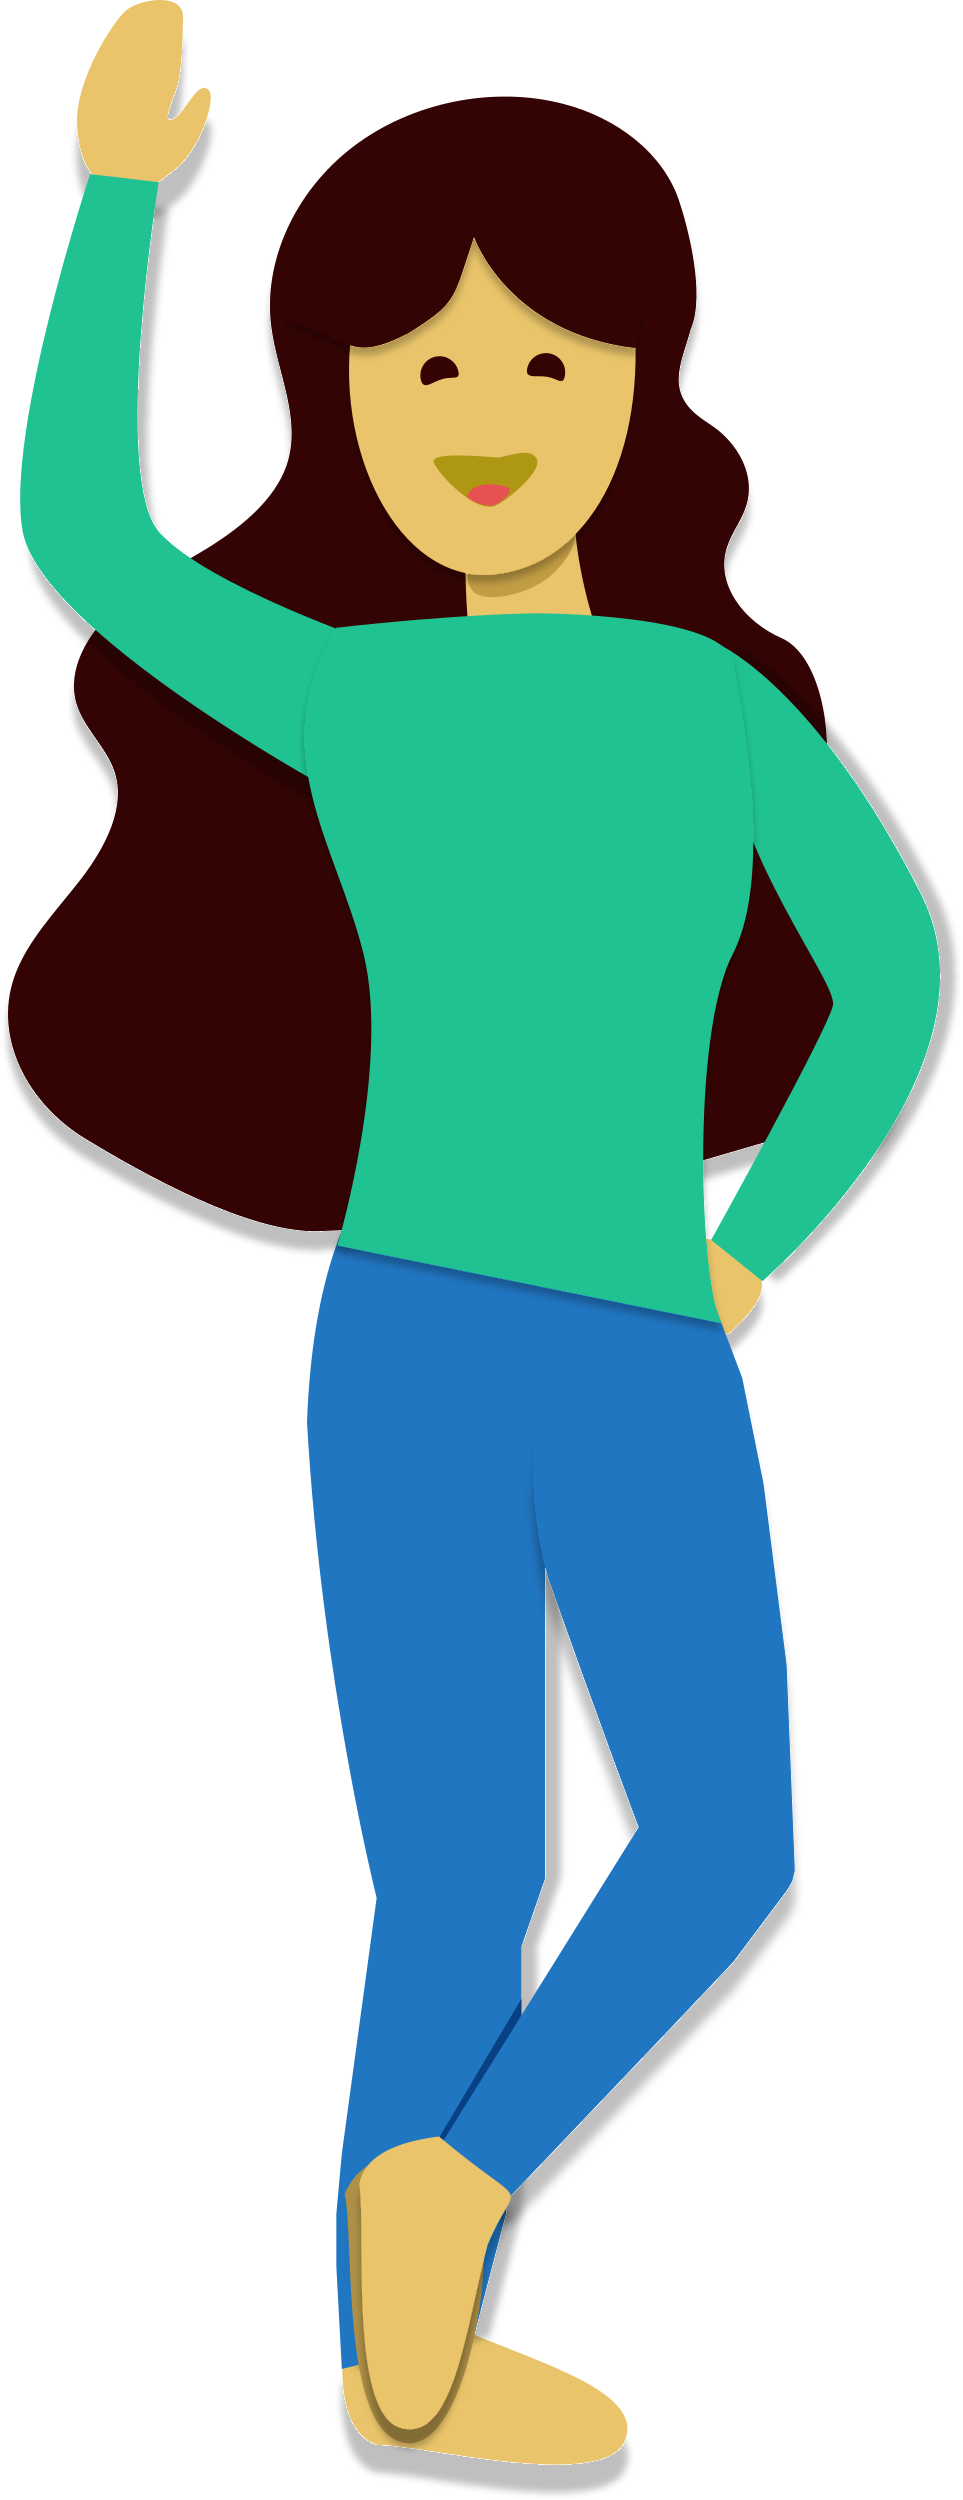
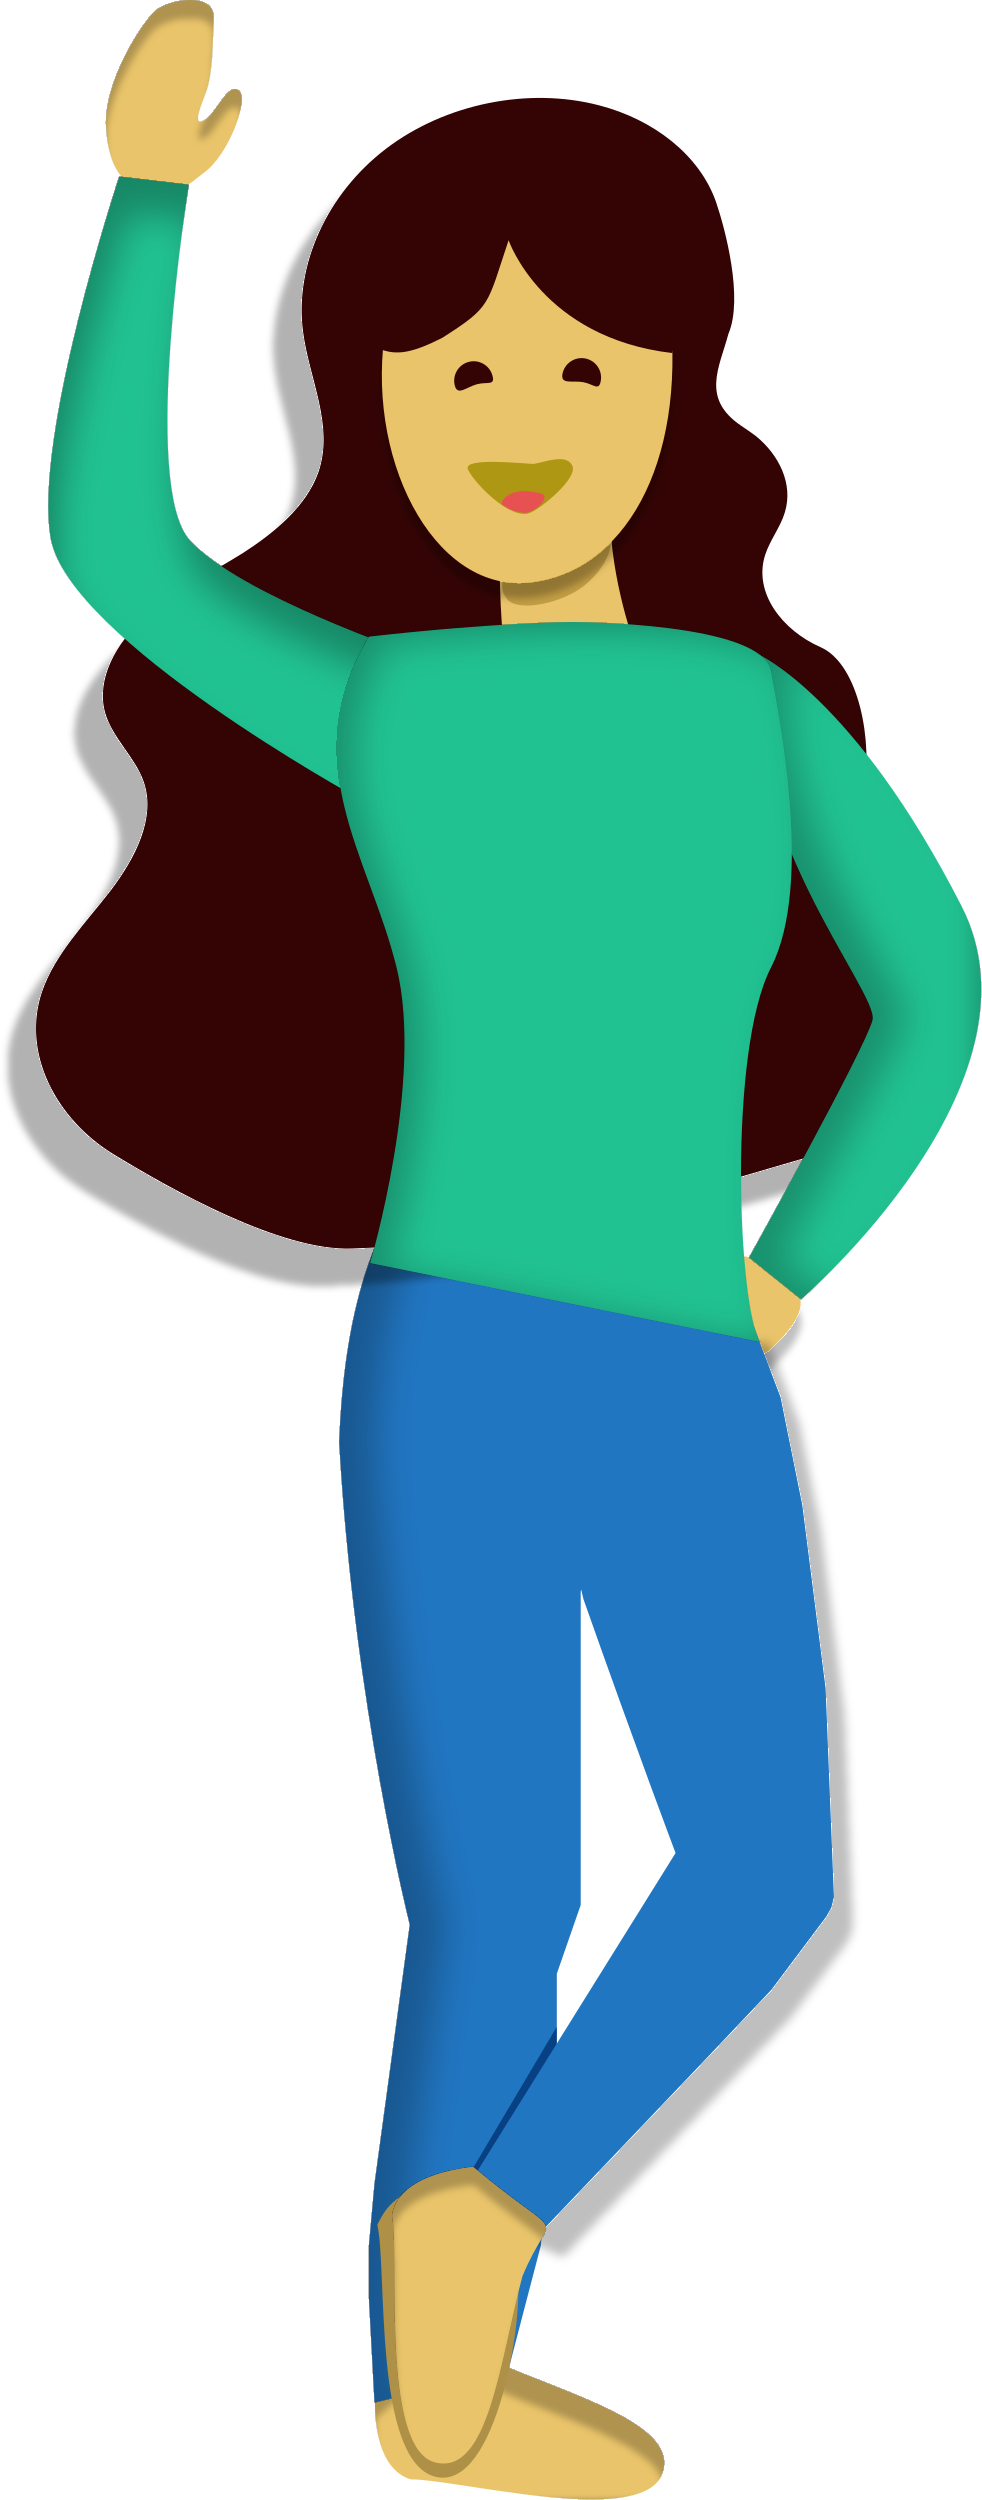
- <svg xmlns="http://www.w3.org/2000/svg" width="525" height="1364" viewBox="0 0 525 1364" fill="none">
-   <g filter="url(#filter0_d_0_1)">
-     <path d="M340.73 1332.02C328.52 1359.48 228.909 1333.49 206.061 1333.93C195.429 1330.73 185.708 1318.56 186.837 1286.86C237.996 1242.41 213.222 1247.85 249.28 1269.84C291.534 1288.63 352.94 1304.56 340.73 1332.02Z" fill="#E9C46A" />
+ <svg xmlns="http://www.w3.org/2000/svg" width="528" height="1345" viewBox="0 0 528 1345" fill="none">
+   <g filter="url(#filter0_i_0_1)">
+     <path d="M355.73 1332.02C343.52 1359.48 243.909 1333.49 221.061 1333.93C210.429 1330.73 200.708 1318.56 201.837 1286.86C252.996 1242.41 228.222 1247.85 264.28 1269.84C306.534 1288.63 367.94 1304.56 355.73 1332.02Z" fill="#E9C46A" />
  </g>
  <g filter="url(#filter1_d_0_1)">
-     <path d="M398.557 726.787C371.447 741.33 345.254 747.184 334.877 746.348C312.181 716.306 305.147 717.904 316.295 707.397C327.442 696.891 333.074 712.339 343.355 707.397C349.406 704.443 364.074 699.065 356.162 696.513C348.249 693.961 329.776 702.823 329.365 694.051C329.059 686.776 359.366 672.059 377.709 674.966C387.87 676.551 390.066 674.995 398.557 682.629C407.048 690.262 432.574 695.852 398.557 726.787Z" fill="#E9C46A" />
+     <path d="M413.557 726.787C386.447 741.33 360.254 747.184 349.877 746.348C327.181 716.306 320.147 717.904 331.295 707.397C342.442 696.891 348.074 712.339 358.355 707.397C364.406 704.443 379.074 699.065 371.162 696.513C363.249 693.961 344.776 702.823 344.365 694.051C344.059 686.776 374.366 672.059 392.709 674.966C402.87 676.551 405.066 674.995 413.557 682.629C422.048 690.262 447.574 695.852 413.557 726.787Z" fill="#E9C46A" />
  </g>
-   <g filter="url(#filter2_d_0_1)">
-     <path d="M371.012 571.5C237.233 574.346 173.126 626.097 167.5 776C175.534 917.289 205.5 1035.5 205.5 1035.5L186.5 1175L183.5 1208L183.5 1236.5L186.5 1292.5L258.5 1275L276 1208L284.562 1104.5L284.562 1061.86L297.422 1024.86L297.422 856L353.587 758.417L371.012 571.5Z" fill="#2176C2" />
+   <g filter="url(#filter2_i_0_1)">
+     <path d="M386.012 571.5C252.233 574.346 188.126 626.097 182.5 776C190.534 917.289 220.5 1035.5 220.5 1035.5L201.5 1175L198.5 1208L198.5 1236.5L201.5 1292.5L273.5 1275L291 1208L299.562 1104.5L299.562 1061.86L312.422 1024.86L312.422 856L368.587 758.417L386.012 571.5Z" fill="#2176C2" />
  </g>
  <g filter="url(#filter3_d_0_1)">
-     <path d="M383.713 229.022C362.042 214.338 372 197.837 376.897 179.602C385.09 160.294 375.104 123.025 370.26 108.786C361.362 83.251 336.477 64.25 307.467 56.712C269.304 46.673 224.443 55.766 192.648 80.047C160.854 104.328 143.395 142.78 148.014 178.244C151.242 203.723 164.923 228.879 156.275 254.163C149.831 272.326 132.825 286.565 115.271 297.798C97.421 308.886 78.104 318.34 62.777 332.128C47.45 345.917 36.506 365.512 41.587 383.514C45.486 397.105 57.737 407.333 62.299 420.521C69.029 439.883 57.873 461.561 44.574 479.084C31.036 496.672 14.649 513.221 7.697 533.322C-3.707 566.55 15.356 602.197 46.094 620.98C76.832 639.763 136.083 673.165 174.253 671.718C278.664 668.059 341.478 644.617 442.533 615.963C467.635 616.761 446.158 627.567 476.113 618.851C479.8 616.694 484.642 615.352 491.762 594.844C497.958 566.164 491.729 559.333 467.862 485.398C434.593 464.357 443.847 458.683 449.5 428.337C455.085 398.355 446.825 357.116 426.434 348.169C406.043 339.222 390.074 318.958 396.674 298.501C399.19 290.622 404.978 283.442 407.254 275.627C411.918 260.417 404.113 244.721 391.622 234.558C389.38 232.907 386.843 231.11 383.713 229.022Z" fill="#340404" />
+     <path d="M398.713 229.022C377.042 214.338 387 197.837 391.897 179.602C400.09 160.294 390.104 123.025 385.26 108.786C376.362 83.251 351.477 64.25 322.467 56.712C284.304 46.673 239.443 55.766 207.648 80.047C175.854 104.328 158.395 142.78 163.014 178.244C166.242 203.723 179.923 228.879 171.275 254.163C164.831 272.326 147.825 286.565 130.271 297.798C112.421 308.886 93.104 318.34 77.777 332.128C62.45 345.917 51.506 365.512 56.587 383.514C60.486 397.105 72.737 407.333 77.299 420.521C84.029 439.883 72.873 461.561 59.574 479.084C46.036 496.672 29.649 513.221 22.697 533.322C11.293 566.55 30.356 602.197 61.094 620.98C91.832 639.763 151.083 673.165 189.253 671.718C293.664 668.059 356.478 644.617 457.533 615.963C482.635 616.761 461.158 627.567 491.113 618.851C494.8 616.694 499.642 615.352 506.762 594.844C512.958 566.164 506.729 559.333 482.862 485.398C449.593 464.357 458.847 458.683 464.5 428.337C470.085 398.355 461.825 357.116 441.434 348.169C421.043 339.222 405.074 318.958 411.674 298.501C414.19 290.622 419.978 283.442 422.254 275.627C426.918 260.417 419.113 244.721 406.622 234.558C404.38 232.907 401.843 231.11 398.713 229.022Z" fill="#340404" />
  </g>
-   <path d="M313.171 268.905C311.996 306.695 325.113 342.468 326.624 348.108C319.762 362.035 272.167 373.71 255 336C251.285 282.597 256.654 218.771 256.654 218.771L281.439 245.373L313.171 268.905Z" fill="#E9C46A" />
-   <path d="M311.484 283.949C317.199 290.876 311.951 304.643 299.763 314.698C287.575 324.753 263.715 329.427 258 322.5C252.285 315.573 253.5 306.5 279.068 289.613C291.257 279.558 305.77 277.022 311.484 283.949Z" fill="#C29D44" />
+   <path d="M328.171 268.905C326.996 306.695 340.113 342.468 341.624 348.108C334.762 362.035 287.167 373.71 270 336C266.285 282.597 271.654 218.771 271.654 218.771L296.439 245.373L328.171 268.905Z" fill="#E9C46A" />
+   <path d="M326.484 283.949C332.199 290.876 326.951 304.643 314.763 314.698C302.575 324.753 278.715 329.427 273 322.5C267.285 315.573 268.5 306.5 294.068 289.613C306.257 279.558 320.77 277.022 326.484 283.949Z" fill="#C29D44" />
  <g filter="url(#filter4_d_0_1)">
-     <path d="M345.393 167.334C354.18 249.978 320.617 308.428 269.096 313.455C217.574 318.481 180.446 244.906 192.827 174.189C226.146 110.328 275.199 103.04 275.199 103.04L306.252 101.644L345.393 167.334Z" fill="#E9C46A" />
+     <path d="M360.393 167.334C369.18 249.978 335.617 308.428 284.096 313.455C232.574 318.481 195.446 244.906 207.827 174.189C241.146 110.328 290.199 103.04 290.199 103.04L321.252 101.644L360.393 167.334Z" fill="#E9C46A" />
  </g>
-   <g filter="url(#filter5_d_0_1)">
-     <path d="M392.956 352C392.956 352 444.907 375.042 502.25 487.36C551.102 583.119 416 699 416 699L388 676.525C388 676.525 450.702 563.724 454.408 548.787C458.114 533.85 379.479 444.17 392.956 352Z" fill="#21C292" />
+   <g filter="url(#filter5_i_0_1)">
+     <path d="M407.956 352C407.956 352 459.907 375.042 517.25 487.36C566.102 583.119 431 699 431 699L403 676.525C403 676.525 465.702 563.724 469.408 548.787C473.114 533.85 394.479 444.17 407.956 352Z" fill="#21C292" />
  </g>
-   <g filter="url(#filter6_d_0_1)">
-     <path d="M42.067 68.29C40.675 44.293 61.479 11.902 68.785 5.676C76.091 -0.551 100.304 -4.539 99.886 9.593C99.469 23.725 99.399 39.466 95.92 49.401C93.903 55.277 87.849 68.36 94.668 64.862C101.487 61.364 107.749 43.524 113.732 48.981C118.673 53.528 108.514 82.911 94.668 92.986C87.014 98.582 86.597 101.031 76.091 101.591C65.584 102.15 44.293 106.348 42.067 68.29Z" fill="#E9C46A" />
+   <g filter="url(#filter6_i_0_1)">
+     <path d="M57.067 68.29C55.675 44.293 76.479 11.902 83.785 5.676C91.091 -0.551 115.304 -4.539 114.886 9.593C114.469 23.725 114.399 39.466 110.92 49.401C108.903 55.277 102.849 68.36 109.668 64.862C116.487 61.364 122.749 43.524 128.732 48.981C133.673 53.528 123.514 82.911 109.668 92.986C102.014 98.582 101.597 101.031 91.091 101.591C80.584 102.15 59.293 106.348 57.067 68.29Z" fill="#E9C46A" />
  </g>
-   <g filter="url(#filter7_d_0_1)">
-     <path d="M258.627 129.242C246.832 164.406 249.627 164.742 222.911 181.773C189.212 198.946 191.647 184.131 155 173.5L207 79L282.726 65.242L358.127 123.303L346.753 189.951C276.627 181.773 258.627 129.242 258.627 129.242Z" fill="#340404" />
+   <path d="M273.627 129.242C261.832 164.406 264.627 164.742 237.911 181.773C204.212 198.946 206.647 184.131 170 173.5L222 79L297.726 65.242L373.127 123.303L361.753 189.951C291.627 181.773 273.627 129.242 273.627 129.242Z" fill="#340404" />
+   <g filter="url(#filter7_i_0_1)">
+     <path d="M64.183 95C64.183 95 17.41 235.97 27.399 290.011C37.389 344.052 191.977 429 191.977 429L221 351.309C221 351.309 129.388 320.197 102.284 290.86C75.18 261.524 101.587 99.4 101.587 99.4L64.183 95Z" fill="#21C292" />
  </g>
+   <path d="M285.384 275.821C274.73 280.439 254.714 259.371 251.745 252.52C248.775 245.669 282.813 249.623 287.131 249.581C293.169 248.658 304.957 243.76 307.926 250.611C310.896 257.462 291.256 273.276 285.384 275.821Z" fill="#AE9712" />
+   <path d="M292.908 266.628C293.537 270.391 287.898 274.745 282.877 276.041C279.193 275.436 275.148 275.338 270.024 271.421C269.681 268.192 274.265 264.941 279.719 264.362C285.173 263.784 292.192 265.348 292.908 266.628Z" fill="#E75151" />
+   <path d="M313.678 205.598C319.375 206.604 322.207 210.659 323.213 204.961C324.22 199.263 320.416 193.829 314.719 192.822C309.021 191.816 303.586 195.619 302.58 201.317C301.574 207.014 307.98 204.591 313.678 205.598Z" fill="#340404" />
+   <path d="M256.578 206.729C262.167 205.231 266.447 207.708 264.95 202.119C263.453 196.531 257.708 193.214 252.119 194.711C246.531 196.209 243.214 201.953 244.711 207.542C246.209 213.131 250.99 208.226 256.578 206.729Z" fill="#340404" />
+   <path d="M254.538 1166.35L299.5 1090.5L299.5 1099.5L268.06 1174.16L254.538 1166.35Z" fill="#074083" />
  <g filter="url(#filter8_d_0_1)">
-     <path d="M49.183 95C49.183 95 2.409 235.97 12.399 290.011C22.389 344.052 176.977 429 176.977 429L206 351.309C206 351.309 114.388 320.197 87.284 290.86C60.18 261.524 86.587 99.4 86.587 99.4L49.183 95Z" fill="#21C292" />
+     <path d="M403 707C316.936 722.172 291.598 770.642 313.868 860.274C342.807 942.389 363.453 996.915 363.453 996.915L249.458 1179.86L292.819 1198.92L379 1108.5L415 1070.5L444.58 1031.07L447.263 1026.33L448.659 1020.54L444.187 908.329L431.639 809.749L419.959 751.782L403 707Z" fill="#2176C2" />
  </g>
-   <path d="M270.384 275.821C259.73 280.439 239.714 259.371 236.745 252.52C233.775 245.669 267.813 249.623 272.131 249.581C278.169 248.658 289.957 243.76 292.926 250.611C295.896 257.462 276.256 273.276 270.384 275.821Z" fill="#AE9712" />
-   <path d="M277.908 266.628C278.537 270.391 272.898 274.745 267.877 276.041C264.193 275.436 260.148 275.338 255.024 271.421C254.681 268.192 259.265 264.941 264.719 264.362C270.173 263.784 277.192 265.348 277.908 266.628Z" fill="#E75151" />
-   <path d="M298.678 205.598C304.375 206.604 307.207 210.659 308.213 204.961C309.22 199.263 305.416 193.829 299.719 192.822C294.021 191.816 288.586 195.619 287.58 201.317C286.574 207.014 292.98 204.591 298.678 205.598Z" fill="#340404" />
-   <path d="M241.578 206.729C247.167 205.231 251.447 207.708 249.95 202.119C248.453 196.531 242.708 193.214 237.119 194.711C231.531 196.209 228.214 201.953 229.711 207.542C231.209 213.131 235.99 208.226 241.578 206.729Z" fill="#340404" />
-   <path d="M239.538 1166.35L284.5 1090.5L284.5 1099.5L253.06 1174.16L239.538 1166.35Z" fill="#074083" />
-   <g filter="url(#filter9_d_0_1)">
-     <path d="M388 707C301.936 722.172 276.598 770.642 298.868 860.274C327.807 942.389 348.453 996.915 348.453 996.915L234.458 1179.86L277.819 1198.92L364 1108.5L400 1070.5L429.58 1031.07L432.263 1026.33L433.659 1020.54L429.187 908.329L416.639 809.749L404.959 751.782L388 707Z" fill="#2176C2" />
+   <path d="M234.036 1332.44C200.588 1323.48 208.426 1219.88 203 1197C208.5 1185.5 215.679 1175.22 251.507 1172.55C312.432 1218.57 294.9 1181.17 278 1220C283 1243 267.484 1341.4 234.036 1332.44Z" fill="#AE9047" />
+   <g filter="url(#filter9_i_0_1)">
+     <path d="M233.894 1324.72C204.869 1316.95 215 1214.5 211 1192C212.5 1181 223 1169.5 254.495 1165.67C306.382 1209.27 297.143 1185.64 281.044 1224.69C269.075 1269.36 262.919 1332.5 233.894 1324.72Z" fill="#E9C46A" />
  </g>
-   <path d="M219.036 1332.44C185.588 1323.48 193.426 1219.88 188 1197C193.5 1185.5 200.679 1175.22 236.507 1172.55C297.432 1218.57 279.9 1181.17 263 1220C268 1243 252.484 1341.4 219.036 1332.44Z" fill="#AE9047" />
-   <g filter="url(#filter10_d_0_1)">
-     <path d="M218.894 1324.72C189.869 1316.95 200 1214.5 196 1192C197.5 1181 208 1169.5 239.495 1165.67C291.382 1209.27 282.143 1185.64 266.044 1224.69C254.075 1269.36 247.919 1332.5 218.894 1324.72Z" fill="#E9C46A" />
-   </g>
-   <g filter="url(#filter11_d_0_1)">
-     <path d="M292.908 334.637C292.908 334.637 395.172 334.637 399.782 361.048C403.564 382.716 423.014 475.376 399.782 520.551C376.549 565.725 381.956 703.357 393.963 722L184.118 679.535C184.118 679.535 213.305 581.191 198.357 520.551C183.409 459.91 143.5 410.5 183.5 342.5C253.5 334.637 292.908 334.637 292.908 334.637Z" fill="#21C292" />
+   <g filter="url(#filter10_i_0_1)">
+     <path d="M307.908 334.637C307.908 334.637 410.172 334.637 414.782 361.048C418.564 382.716 438.014 475.376 414.782 520.551C391.549 565.725 396.956 703.357 408.963 722L199.118 679.535C199.118 679.535 228.305 581.191 213.357 520.551C198.409 459.91 158.5 410.5 198.5 342.5C268.5 334.637 307.908 334.637 307.908 334.637Z" fill="#21C292" />
  </g>
  <defs>
-     <filter id="filter0_d_0_1" x="182.748" y="1253.24" width="163.559" height="110.393" filterUnits="userSpaceOnUse" color-interpolation-filters="sRGB">
+     <filter id="filter0_i_0_1" x="201.748" y="1253.24" width="155.559" height="95.392" filterUnits="userSpaceOnUse" color-interpolation-filters="sRGB">
      <feFlood flood-opacity="0" result="BackgroundImageFix" />
+       <feBlend mode="normal" in="SourceGraphic" in2="BackgroundImageFix" result="shape" />
      <feColorMatrix in="SourceAlpha" type="matrix" values="0 0 0 0 0 0 0 0 0 0 0 0 0 0 0 0 0 0 127 0" result="hardAlpha" />
      <feOffset dy="15" />
      <feGaussianBlur stdDeviation="2" />
-       <feComposite in2="hardAlpha" operator="out" />
+       <feComposite in2="hardAlpha" operator="arithmetic" k2="-1" k3="1" />
      <feColorMatrix type="matrix" values="0 0 0 0 0 0 0 0 0 0 0 0 0 0 0 0 0 0 0.25 0" />
-       <feBlend mode="normal" in2="BackgroundImageFix" result="effect1_dropShadow_0_1" />
-       <feBlend mode="normal" in="SourceGraphic" in2="effect1_dropShadow_0_1" result="shape" />
+       <feBlend mode="normal" in2="shape" result="effect1_innerShadow_0_1" />
    </filter>
-     <filter id="filter1_d_0_1" x="307.094" y="674.591" width="112.652" height="85.835" filterUnits="userSpaceOnUse" color-interpolation-filters="sRGB">
+     <filter id="filter1_d_0_1" x="322.094" y="674.591" width="112.652" height="85.835" filterUnits="userSpaceOnUse" color-interpolation-filters="sRGB">
      <feFlood flood-opacity="0" result="BackgroundImageFix" />
      <feColorMatrix in="SourceAlpha" type="matrix" values="0 0 0 0 0 0 0 0 0 0 0 0 0 0 0 0 0 0 127 0" result="hardAlpha" />
      <feOffset dy="10" />
      <feGaussianBlur stdDeviation="2" />
      <feComposite in2="hardAlpha" operator="out" />
      <feColorMatrix type="matrix" values="0 0 0 0 0 0 0 0 0 0 0 0 0 0 0 0 0 0 0.25 0" />
      <feBlend mode="normal" in2="BackgroundImageFix" result="effect1_dropShadow_0_1" />
      <feBlend mode="normal" in="SourceGraphic" in2="effect1_dropShadow_0_1" result="shape" />
    </filter>
-     <filter id="filter2_d_0_1" x="167.5" y="567.5" width="215.512" height="729" filterUnits="userSpaceOnUse" color-interpolation-filters="sRGB">
+     <filter id="filter2_i_0_1" x="182.5" y="571.5" width="223.512" height="721" filterUnits="userSpaceOnUse" color-interpolation-filters="sRGB">
+       <feFlood flood-opacity="0" result="BackgroundImageFix" />
+       <feBlend mode="normal" in="SourceGraphic" in2="BackgroundImageFix" result="shape" />
+       <feColorMatrix in="SourceAlpha" type="matrix" values="0 0 0 0 0 0 0 0 0 0 0 0 0 0 0 0 0 0 127 0" result="hardAlpha" />
+       <feOffset dx="20" />
+       <feGaussianBlur stdDeviation="10" />
+       <feComposite in2="hardAlpha" operator="arithmetic" k2="-1" k3="1" />
+       <feColorMatrix type="matrix" values="0 0 0 0 0 0 0 0 0 0 0 0 0 0 0 0 0 0 0.25 0" />
+       <feBlend mode="normal" in2="shape" result="effect1_innerShadow_0_1" />
+     </filter>
+     <filter id="filter3_d_0_1" x="0.36" y="52.687" width="508.644" height="643.077" filterUnits="userSpaceOnUse" color-interpolation-filters="sRGB">
      <feFlood flood-opacity="0" result="BackgroundImageFix" />
      <feColorMatrix in="SourceAlpha" type="matrix" values="0 0 0 0 0 0 0 0 0 0 0 0 0 0 0 0 0 0 127 0" result="hardAlpha" />
-       <feOffset dx="8" />
+       <feOffset dx="-15" dy="20" />
+       <feGaussianBlur stdDeviation="2" />
+       <feComposite in2="hardAlpha" operator="out" />
+       <feColorMatrix type="matrix" values="0 0 0 0 0 0 0 0 0 0 0 0 0 0 0 0 0 0 0.3 0" />
+       <feBlend mode="normal" in2="BackgroundImageFix" result="effect1_dropShadow_0_1" />
+       <feBlend mode="normal" in="SourceGraphic" in2="effect1_dropShadow_0_1" result="shape" />
+     </filter>
+     <filter id="filter4_d_0_1" x="201.431" y="101.644" width="164.358" height="224.054" filterUnits="userSpaceOnUse" color-interpolation-filters="sRGB">
+       <feFlood flood-opacity="0" result="BackgroundImageFix" />
+       <feColorMatrix in="SourceAlpha" type="matrix" values="0 0 0 0 0 0 0 0 0 0 0 0 0 0 0 0 0 0 127 0" result="hardAlpha" />
+       <feOffset dy="8" />
      <feGaussianBlur stdDeviation="2" />
      <feComposite in2="hardAlpha" operator="out" />
      <feColorMatrix type="matrix" values="0 0 0 0 0 0 0 0 0 0 0 0 0 0 0 0 0 0 0.25 0" />
      <feBlend mode="normal" in2="BackgroundImageFix" result="effect1_dropShadow_0_1" />
      <feBlend mode="normal" in="SourceGraphic" in2="effect1_dropShadow_0_1" result="shape" />
    </filter>
-     <filter id="filter3_d_0_1" x="0.36" y="52.687" width="497.644" height="633.077" filterUnits="userSpaceOnUse" color-interpolation-filters="sRGB">
+     <filter id="filter5_i_0_1" x="403" y="352" width="142.897" height="347" filterUnits="userSpaceOnUse" color-interpolation-filters="sRGB">
      <feFlood flood-opacity="0" result="BackgroundImageFix" />
+       <feBlend mode="normal" in="SourceGraphic" in2="BackgroundImageFix" result="shape" />
+       <feColorMatrix in="SourceAlpha" type="matrix" values="0 0 0 0 0 0 0 0 0 0 0 0 0 0 0 0 0 0 127 0" result="hardAlpha" />
+       <feOffset dx="18" />
+       <feGaussianBlur stdDeviation="10" />
+       <feComposite in2="hardAlpha" operator="arithmetic" k2="-1" k3="1" />
+       <feColorMatrix type="matrix" values="0 0 0 0 0 0 0 0 0 0 0 0 0 0 0 0 0 0 0.25 0" />
+       <feBlend mode="normal" in2="shape" result="effect1_innerShadow_0_1" />
+     </filter>
+     <filter id="filter6_i_0_1" x="57" y="0" width="73" height="106" filterUnits="userSpaceOnUse" color-interpolation-filters="sRGB">
+       <feFlood flood-opacity="0" result="BackgroundImageFix" />
+       <feBlend mode="normal" in="SourceGraphic" in2="BackgroundImageFix" result="shape" />
      <feColorMatrix in="SourceAlpha" type="matrix" values="0 0 0 0 0 0 0 0 0 0 0 0 0 0 0 0 0 0 127 0" result="hardAlpha" />
      <feOffset dy="10" />
      <feGaussianBlur stdDeviation="2" />
-       <feComposite in2="hardAlpha" operator="out" />
+       <feComposite in2="hardAlpha" operator="arithmetic" k2="-1" k3="1" />
      <feColorMatrix type="matrix" values="0 0 0 0 0 0 0 0 0 0 0 0 0 0 0 0 0 0 0.25 0" />
-       <feBlend mode="normal" in2="BackgroundImageFix" result="effect1_dropShadow_0_1" />
-       <feBlend mode="normal" in="SourceGraphic" in2="effect1_dropShadow_0_1" result="shape" />
+       <feBlend mode="normal" in2="shape" result="effect1_innerShadow_0_1" />
    </filter>
-     <filter id="filter4_d_0_1" x="186.431" y="101.644" width="164.358" height="220.054" filterUnits="userSpaceOnUse" color-interpolation-filters="sRGB">
+     <filter id="filter7_i_0_1" x="26" y="95" width="200" height="354" filterUnits="userSpaceOnUse" color-interpolation-filters="sRGB">
+       <feFlood flood-opacity="0" result="BackgroundImageFix" />
+       <feBlend mode="normal" in="SourceGraphic" in2="BackgroundImageFix" result="shape" />
+       <feColorMatrix in="SourceAlpha" type="matrix" values="0 0 0 0 0 0 0 0 0 0 0 0 0 0 0 0 0 0 127 0" result="hardAlpha" />
+       <feOffset dx="5" dy="20" />
+       <feGaussianBlur stdDeviation="10" />
+       <feComposite in2="hardAlpha" operator="arithmetic" k2="-1" k3="1" />
+       <feColorMatrix type="matrix" values="0 0 0 0 0 0 0 0 0 0 0 0 0 0 0 0 0 0 0.3 0" />
+       <feBlend mode="normal" in2="shape" result="effect1_innerShadow_0_1" />
+     </filter>
+     <filter id="filter8_d_0_1" x="249.458" y="707" width="214.202" height="511.921" filterUnits="userSpaceOnUse" color-interpolation-filters="sRGB">
      <feFlood flood-opacity="0" result="BackgroundImageFix" />
      <feColorMatrix in="SourceAlpha" type="matrix" values="0 0 0 0 0 0 0 0 0 0 0 0 0 0 0 0 0 0 127 0" result="hardAlpha" />
-       <feOffset dy="4" />
-       <feGaussianBlur stdDeviation="2" />
-       <feComposite in2="hardAlpha" operator="out" />
-       <feColorMatrix type="matrix" values="0 0 0 0 0 0 0 0 0 0 0 0 0 0 0 0 0 0 0.25 0" />
-       <feBlend mode="normal" in2="BackgroundImageFix" result="effect1_dropShadow_0_1" />
-       <feBlend mode="normal" in="SourceGraphic" in2="effect1_dropShadow_0_1" result="shape" />
-     </filter>
-     <filter id="filter5_d_0_1" x="388" y="348" width="136.897" height="355" filterUnits="userSpaceOnUse" color-interpolation-filters="sRGB">
-       <feFlood flood-opacity="0" result="BackgroundImageFix" />
-       <feColorMatrix in="SourceAlpha" type="matrix" values="0 0 0 0 0 0 0 0 0 0 0 0 0 0 0 0 0 0 127 0" result="hardAlpha" />
-       <feOffset dx="8" />
-       <feGaussianBlur stdDeviation="2" />
-       <feComposite in2="hardAlpha" operator="out" />
-       <feColorMatrix type="matrix" values="0 0 0 0 0 0 0 0 0 0 0 0 0 0 0 0 0 0 0.25 0" />
-       <feBlend mode="normal" in2="BackgroundImageFix" result="effect1_dropShadow_0_1" />
-       <feBlend mode="normal" in="SourceGraphic" in2="effect1_dropShadow_0_1" result="shape" />
-     </filter>
-     <filter id="filter6_d_0_1" x="38" y="0" width="81" height="124" filterUnits="userSpaceOnUse" color-interpolation-filters="sRGB">
-       <feFlood flood-opacity="0" result="BackgroundImageFix" />
-       <feColorMatrix in="SourceAlpha" type="matrix" values="0 0 0 0 0 0 0 0 0 0 0 0 0 0 0 0 0 0 127 0" result="hardAlpha" />
-       <feOffset dy="18" />
-       <feGaussianBlur stdDeviation="2" />
-       <feComposite in2="hardAlpha" operator="out" />
-       <feColorMatrix type="matrix" values="0 0 0 0 0 0 0 0 0 0 0 0 0 0 0 0 0 0 0.25 0" />
-       <feBlend mode="normal" in2="BackgroundImageFix" result="effect1_dropShadow_0_1" />
-       <feBlend mode="normal" in="SourceGraphic" in2="effect1_dropShadow_0_1" result="shape" />
-     </filter>
-     <filter id="filter7_d_0_1" x="151" y="65.242" width="211.127" height="132.709" filterUnits="userSpaceOnUse" color-interpolation-filters="sRGB">
-       <feFlood flood-opacity="0" result="BackgroundImageFix" />
-       <feColorMatrix in="SourceAlpha" type="matrix" values="0 0 0 0 0 0 0 0 0 0 0 0 0 0 0 0 0 0 127 0" result="hardAlpha" />
-       <feOffset dy="4" />
-       <feGaussianBlur stdDeviation="2" />
-       <feComposite in2="hardAlpha" operator="out" />
-       <feColorMatrix type="matrix" values="0 0 0 0 0 0 0 0 0 0 0 0 0 0 0 0 0 0 0.25 0" />
-       <feBlend mode="normal" in2="BackgroundImageFix" result="effect1_dropShadow_0_1" />
-       <feBlend mode="normal" in="SourceGraphic" in2="effect1_dropShadow_0_1" result="shape" />
-     </filter>
-     <filter id="filter8_d_0_1" x="11" y="95" width="204" height="353" filterUnits="userSpaceOnUse" color-interpolation-filters="sRGB">
-       <feFlood flood-opacity="0" result="BackgroundImageFix" />
-       <feColorMatrix in="SourceAlpha" type="matrix" values="0 0 0 0 0 0 0 0 0 0 0 0 0 0 0 0 0 0 127 0" result="hardAlpha" />
-       <feOffset dx="5" dy="15" />
-       <feGaussianBlur stdDeviation="2" />
-       <feComposite in2="hardAlpha" operator="out" />
-       <feColorMatrix type="matrix" values="0 0 0 0 0 0 0 0 0 0 0 0 0 0 0 0 0 0 0.25 0" />
-       <feBlend mode="normal" in2="BackgroundImageFix" result="effect1_dropShadow_0_1" />
-       <feBlend mode="normal" in="SourceGraphic" in2="effect1_dropShadow_0_1" result="shape" />
-     </filter>
-     <filter id="filter9_d_0_1" x="229.458" y="707" width="209.202" height="511.921" filterUnits="userSpaceOnUse" color-interpolation-filters="sRGB">
-       <feFlood flood-opacity="0" result="BackgroundImageFix" />
-       <feColorMatrix in="SourceAlpha" type="matrix" values="0 0 0 0 0 0 0 0 0 0 0 0 0 0 0 0 0 0 127 0" result="hardAlpha" />
-       <feOffset dy="15" />
+       <feOffset dx="10" dy="15" />
      <feGaussianBlur stdDeviation="2.5" />
      <feComposite in2="hardAlpha" operator="out" />
      <feColorMatrix type="matrix" values="0 0 0 0 0 0 0 0 0 0 0 0 0 0 0 0 0 0 0.25 0" />
      <feBlend mode="normal" in2="BackgroundImageFix" result="effect1_dropShadow_0_1" />
      <feBlend mode="normal" in="SourceGraphic" in2="effect1_dropShadow_0_1" result="shape" />
    </filter>
-     <filter id="filter10_d_0_1" x="192" y="1165.67" width="90.693" height="173.71" filterUnits="userSpaceOnUse" color-interpolation-filters="sRGB">
+     <filter id="filter9_i_0_1" x="211" y="1165.67" width="82.693" height="163.71" filterUnits="userSpaceOnUse" color-interpolation-filters="sRGB">
      <feFlood flood-opacity="0" result="BackgroundImageFix" />
+       <feBlend mode="normal" in="SourceGraphic" in2="BackgroundImageFix" result="shape" />
      <feColorMatrix in="SourceAlpha" type="matrix" values="0 0 0 0 0 0 0 0 0 0 0 0 0 0 0 0 0 0 127 0" result="hardAlpha" />
      <feOffset dy="10" />
      <feGaussianBlur stdDeviation="2" />
-       <feComposite in2="hardAlpha" operator="out" />
+       <feComposite in2="hardAlpha" operator="arithmetic" k2="-1" k3="1" />
      <feColorMatrix type="matrix" values="0 0 0 0 0 0 0 0 0 0 0 0 0 0 0 0 0 0 0.25 0" />
-       <feBlend mode="normal" in2="BackgroundImageFix" result="effect1_dropShadow_0_1" />
-       <feBlend mode="normal" in="SourceGraphic" in2="effect1_dropShadow_0_1" result="shape" />
+       <feBlend mode="normal" in2="shape" result="effect1_innerShadow_0_1" />
    </filter>
-     <filter id="filter11_d_0_1" x="162.209" y="334.637" width="252.791" height="395.363" filterUnits="userSpaceOnUse" color-interpolation-filters="sRGB">
+     <filter id="filter10_i_0_1" x="181.209" y="334.637" width="254.791" height="391.363" filterUnits="userSpaceOnUse" color-interpolation-filters="sRGB">
      <feFlood flood-opacity="0" result="BackgroundImageFix" />
+       <feBlend mode="normal" in="SourceGraphic" in2="BackgroundImageFix" result="shape" />
      <feColorMatrix in="SourceAlpha" type="matrix" values="0 0 0 0 0 0 0 0 0 0 0 0 0 0 0 0 0 0 127 0" result="hardAlpha" />
-       <feOffset dy="4" />
-       <feGaussianBlur stdDeviation="2" />
-       <feComposite in2="hardAlpha" operator="out" />
+       <feOffset dx="10" dy="4" />
+       <feGaussianBlur stdDeviation="10" />
+       <feComposite in2="hardAlpha" operator="arithmetic" k2="-1" k3="1" />
      <feColorMatrix type="matrix" values="0 0 0 0 0 0 0 0 0 0 0 0 0 0 0 0 0 0 0.25 0" />
-       <feBlend mode="normal" in2="BackgroundImageFix" result="effect1_dropShadow_0_1" />
-       <feBlend mode="normal" in="SourceGraphic" in2="effect1_dropShadow_0_1" result="shape" />
+       <feBlend mode="normal" in2="shape" result="effect1_innerShadow_0_1" />
    </filter>
  </defs>
</svg>
